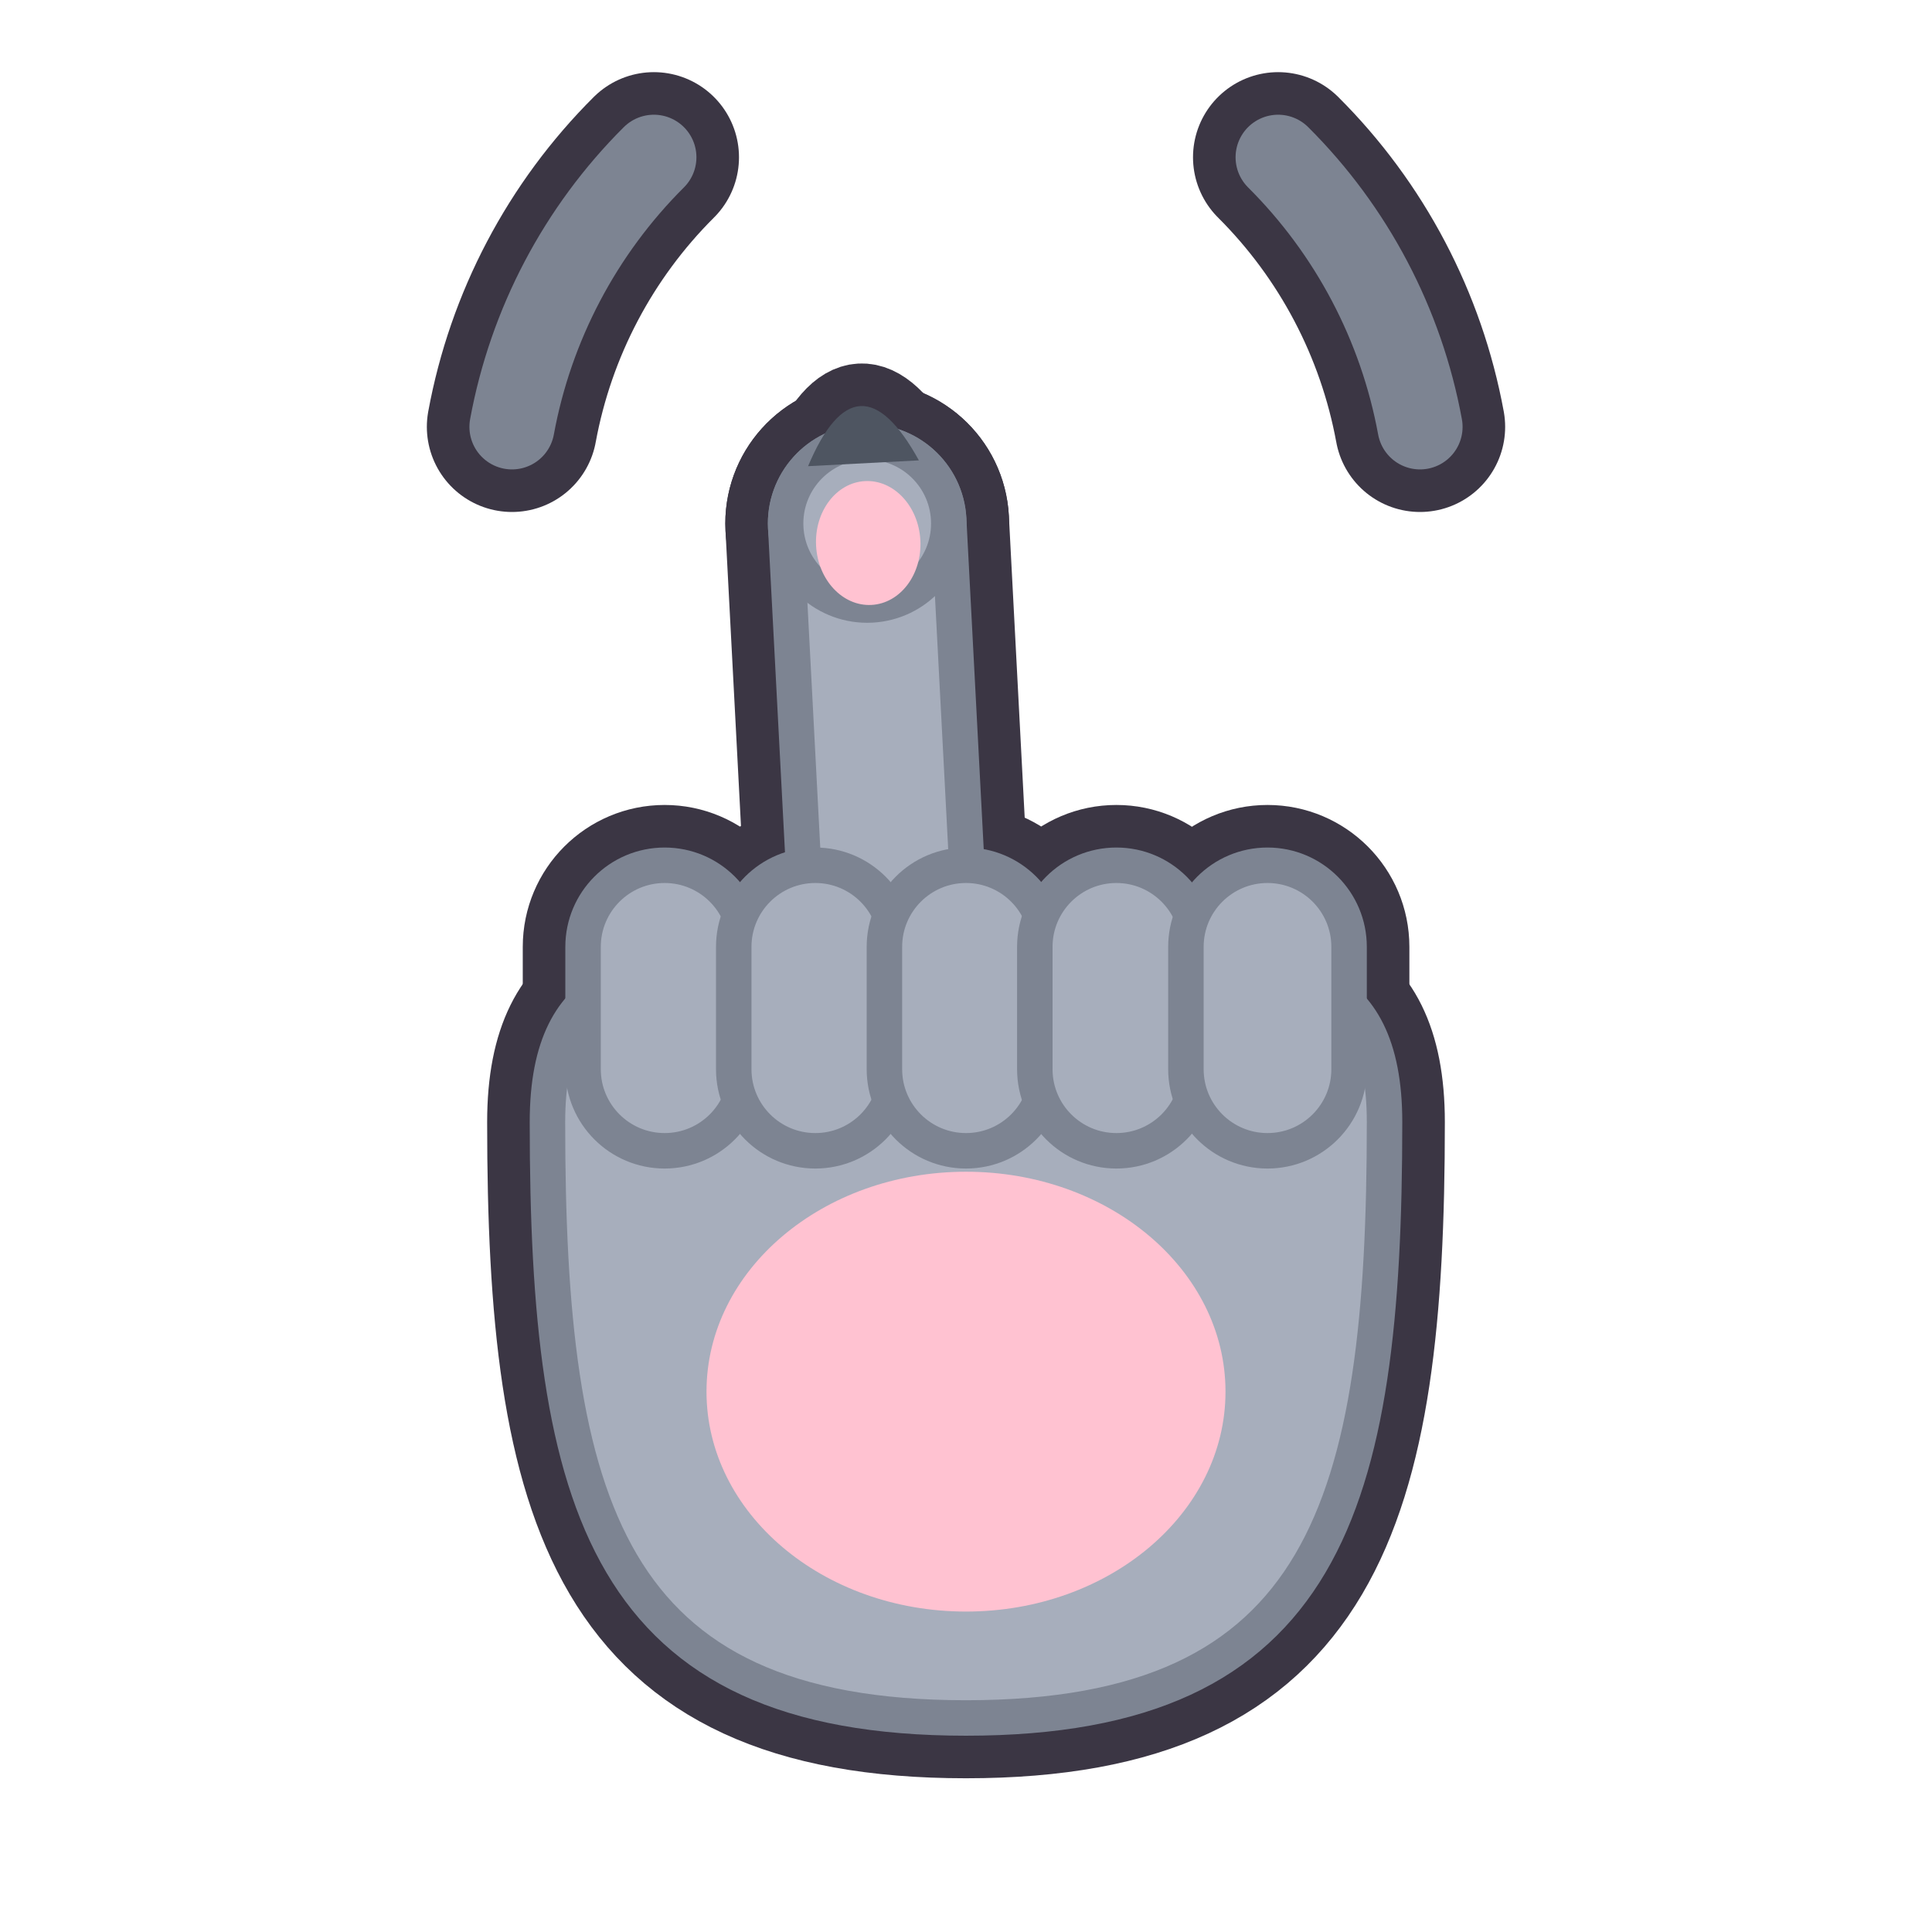
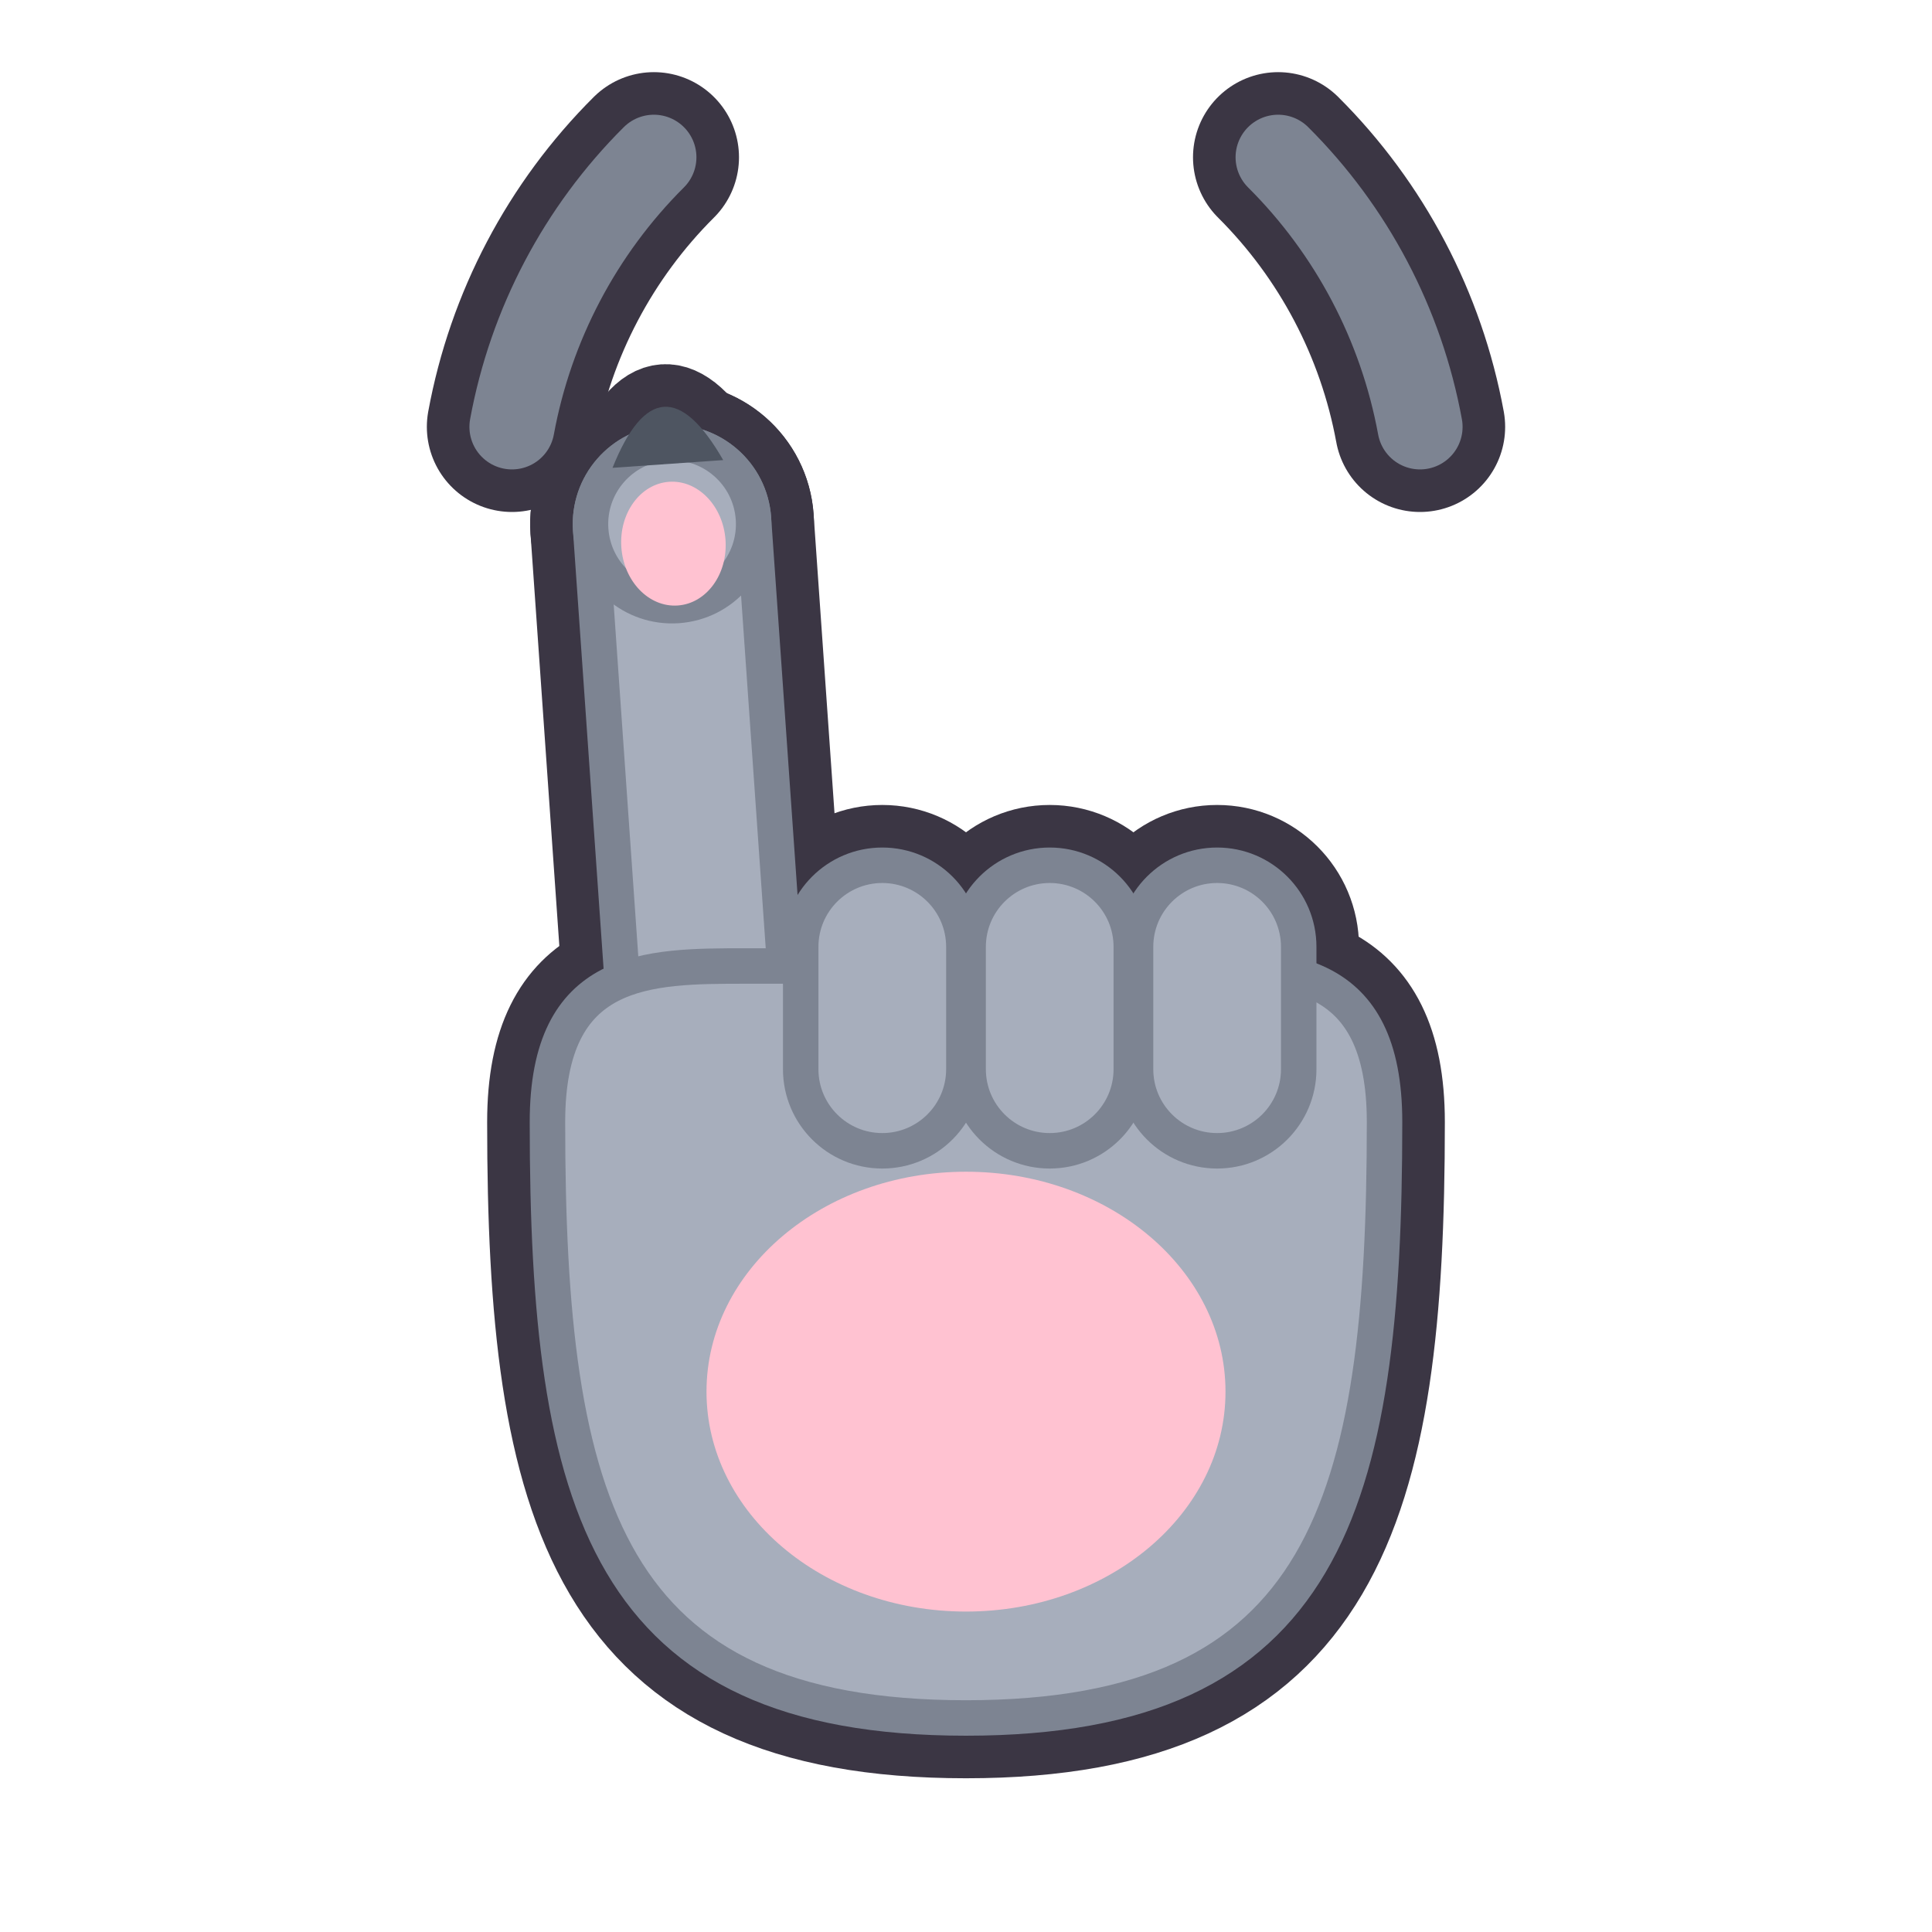
<svg xmlns="http://www.w3.org/2000/svg" viewBox="0 0 256 256" width="256" height="256" role="img" aria-labelledby="t-tap_raccoon">
  <g transform="translate(7.68,7.68) scale(0.94)">
    <g class="outline">
-       <g transform="rotate(-3 118.6 152)">
-         <rect x="107.1" y="54" width="23" height="116" rx="11.5" fill="#3B3644" stroke="#3B3644" stroke-width="17" stroke-linejoin="round" />
-         <circle cx="118.6" cy="65.5" r="11.5" fill="#3B3644" stroke="#3B3644" stroke-width="17" stroke-linejoin="round" />
-         <path d="M110.7 57q7.82-16.15 15.64 0z" fill="#3B3644" stroke="#3B3644" stroke-width="12" stroke-linejoin="round" />
-         <ellipse cx="118.6" cy="68.26" rx="7.36" ry="8.74" fill="#3B3644" stroke="#3B3644" stroke-width="12" stroke-linejoin="round" />
+       <g transform="rotate(-4 92.6 152)">
+         <rect x="81.1" y="54" width="23" height="116" rx="11.5" fill="#3B3644" stroke="#3B3644" stroke-width="17" stroke-linejoin="round" />
+         <circle cx="92.6" cy="65.5" r="11.5" fill="#3B3644" stroke="#3B3644" stroke-width="17" stroke-linejoin="round" />
+         <path d="M84.78 57q7.82-16.15 15.64 0z" fill="#3B3644" stroke="#3B3644" stroke-width="12" stroke-linejoin="round" />
+         <ellipse cx="92.6" cy="68.26" rx="7.36" ry="8.74" fill="#3B3644" stroke="#3B3644" stroke-width="12" stroke-linejoin="round" />
      </g>
      <path d="M69 150C69 128 83 128 97 128H159C173 128 187 128 187 150C187 204 178.7 234 128 234C77.26 234 69 204 69 150Z" fill="#3B3644" stroke="#3B3644" stroke-width="17" stroke-linejoin="round" />
      <ellipse cx="128" cy="188" rx="36.58" ry="31" fill="#3B3644" stroke="#3B3644" stroke-width="12" stroke-linejoin="round" />
-       <rect x="74.02" y="113.8" width="23" height="40.25" rx="11.5" fill="#3B3644" stroke="#3B3644" stroke-width="17" stroke-linejoin="round" />
-       <rect x="95.26" y="113.8" width="23" height="40.25" rx="11.5" fill="#3B3644" stroke="#3B3644" stroke-width="17" stroke-linejoin="round" />
-       <rect x="116.5" y="113.8" width="23" height="40.25" rx="11.5" fill="#3B3644" stroke="#3B3644" stroke-width="17" stroke-linejoin="round" />
-       <rect x="137.7" y="113.8" width="23" height="40.25" rx="11.5" fill="#3B3644" stroke="#3B3644" stroke-width="17" stroke-linejoin="round" />
-       <rect x="159" y="113.8" width="23" height="40.25" rx="11.5" fill="#3B3644" stroke="#3B3644" stroke-width="17" stroke-linejoin="round" />
+       <rect x="104.7" y="113.8" width="23" height="40.25" rx="11.5" fill="#3B3644" stroke="#3B3644" stroke-width="17" stroke-linejoin="round" />
+       <rect x="128.3" y="113.8" width="23" height="40.25" rx="11.5" fill="#3B3644" stroke="#3B3644" stroke-width="17" stroke-linejoin="round" />
+       <rect x="151.9" y="113.8" width="23" height="40.25" rx="11.5" fill="#3B3644" stroke="#3B3644" stroke-width="17" stroke-linejoin="round" />
      <g>
        <path d="M64 52a72 72 0 0 1 20-38" fill="none" stroke="#3B3644" stroke-width="24.0" stroke-linejoin="round" stroke-linecap="round" />
        <path d="M192 52a72 72 0 0 0-20-38" fill="none" stroke="#3B3644" stroke-width="24.0" stroke-linejoin="round" stroke-linecap="round" />
      </g>
    </g>
-     <g transform="rotate(-3 118.6 152)">
-       <rect x="107.1" y="54" width="23" height="116" rx="11.5" fill="#A7AEBC" stroke="#7D8492" stroke-width="5" stroke-linejoin="round" />
-       <circle cx="118.6" cy="65.5" r="11.5" fill="#A7AEBC" stroke="#7D8492" stroke-width="5" stroke-linejoin="round" />
-       <path d="M110.7 57q7.82-16.15 15.64 0z" fill="#4E5561" />
-       <ellipse cx="118.6" cy="68.26" rx="7.36" ry="8.74" fill="#FFC2D1" />
+     <g transform="rotate(-4 92.6 152)">
+       <rect x="81.1" y="54" width="23" height="116" rx="11.5" fill="#A7AEBC" stroke="#7D8492" stroke-width="5" stroke-linejoin="round" />
+       <circle cx="92.6" cy="65.5" r="11.5" fill="#A7AEBC" stroke="#7D8492" stroke-width="5" stroke-linejoin="round" />
+       <path d="M84.78 57q7.82-16.15 15.64 0z" fill="#4E5561" />
+       <ellipse cx="92.6" cy="68.26" rx="7.36" ry="8.74" fill="#FFC2D1" />
    </g>
    <path d="M69 150C69 128 83 128 97 128H159C173 128 187 128 187 150C187 204 178.7 234 128 234C77.26 234 69 204 69 150Z" fill="#A7AEBC" stroke="#7D8492" stroke-width="5" stroke-linejoin="round" />
    <ellipse cx="128" cy="188" rx="36.58" ry="31" fill="#FFC2D1" />
-     <rect x="74.02" y="113.8" width="23" height="40.25" rx="11.5" fill="#A7AEBC" stroke="#7D8492" stroke-width="5" stroke-linejoin="round" />
-     <rect x="95.26" y="113.8" width="23" height="40.25" rx="11.5" fill="#A7AEBC" stroke="#7D8492" stroke-width="5" stroke-linejoin="round" />
-     <rect x="116.5" y="113.8" width="23" height="40.25" rx="11.5" fill="#A7AEBC" stroke="#7D8492" stroke-width="5" stroke-linejoin="round" />
-     <rect x="137.7" y="113.8" width="23" height="40.25" rx="11.5" fill="#A7AEBC" stroke="#7D8492" stroke-width="5" stroke-linejoin="round" />
-     <rect x="159" y="113.8" width="23" height="40.25" rx="11.5" fill="#A7AEBC" stroke="#7D8492" stroke-width="5" stroke-linejoin="round" />
+     <rect x="104.7" y="113.8" width="23" height="40.25" rx="11.5" fill="#A7AEBC" stroke="#7D8492" stroke-width="5" stroke-linejoin="round" />
+     <rect x="128.3" y="113.8" width="23" height="40.25" rx="11.5" fill="#A7AEBC" stroke="#7D8492" stroke-width="5" stroke-linejoin="round" />
+     <rect x="151.9" y="113.8" width="23" height="40.25" rx="11.5" fill="#A7AEBC" stroke="#7D8492" stroke-width="5" stroke-linejoin="round" />
    <g fill="none" stroke="#7D8492" stroke-width="12" stroke-linecap="round">
      <path d="M64 52a72 72 0 0 1 20-38" />
      <path d="M192 52a72 72 0 0 0-20-38" />
    </g>
  </g>
</svg>
